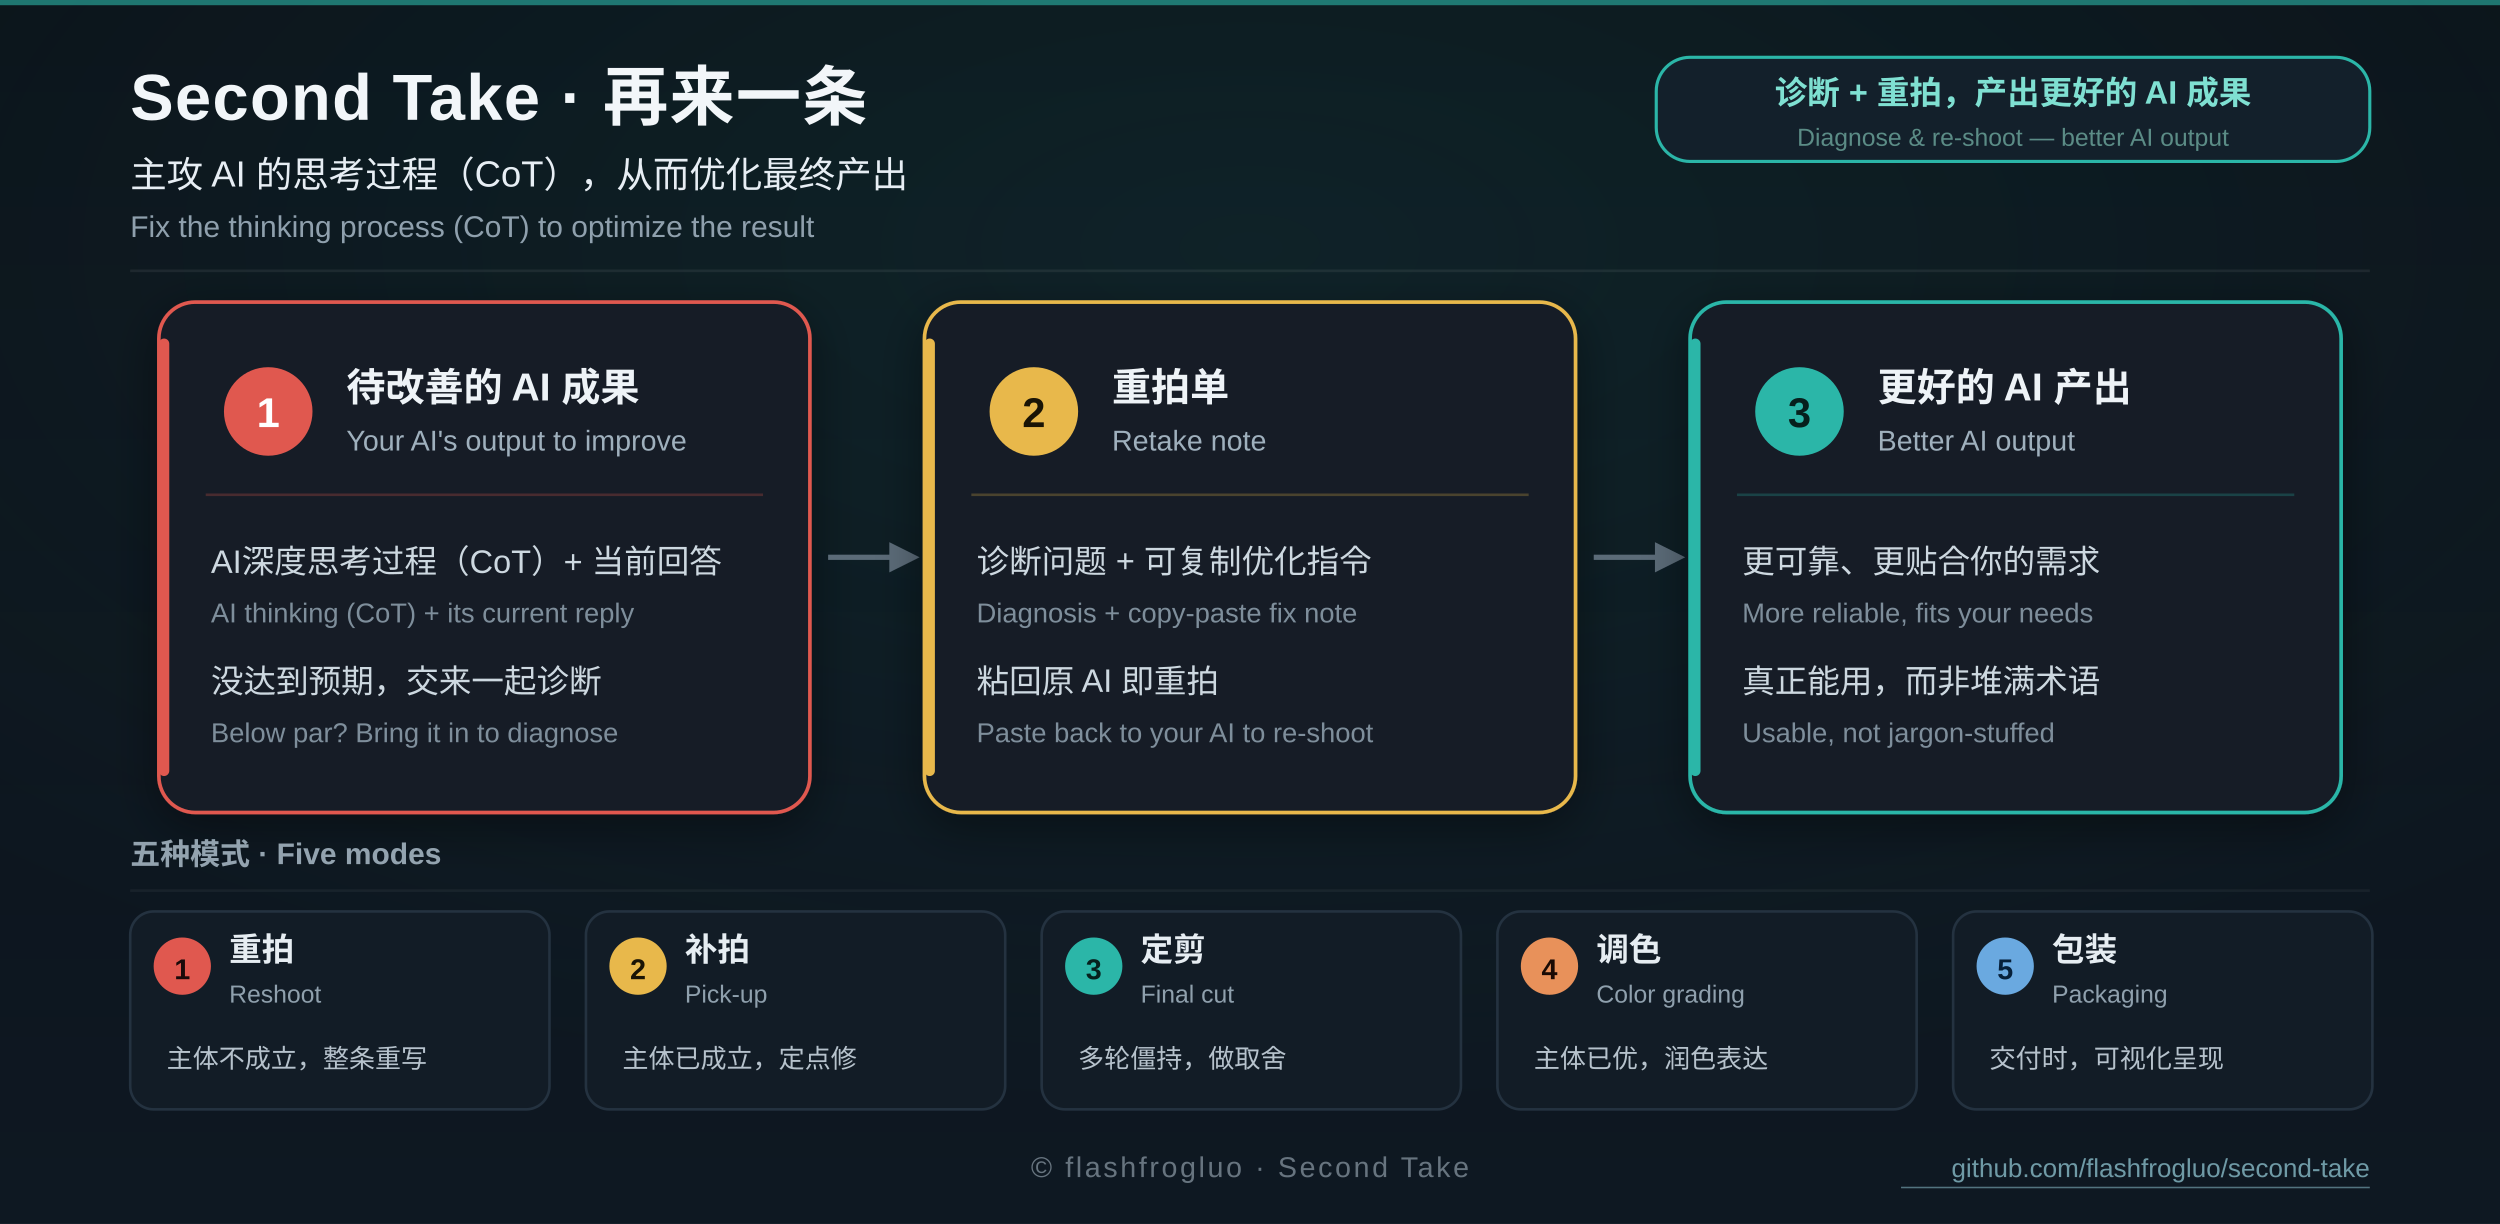
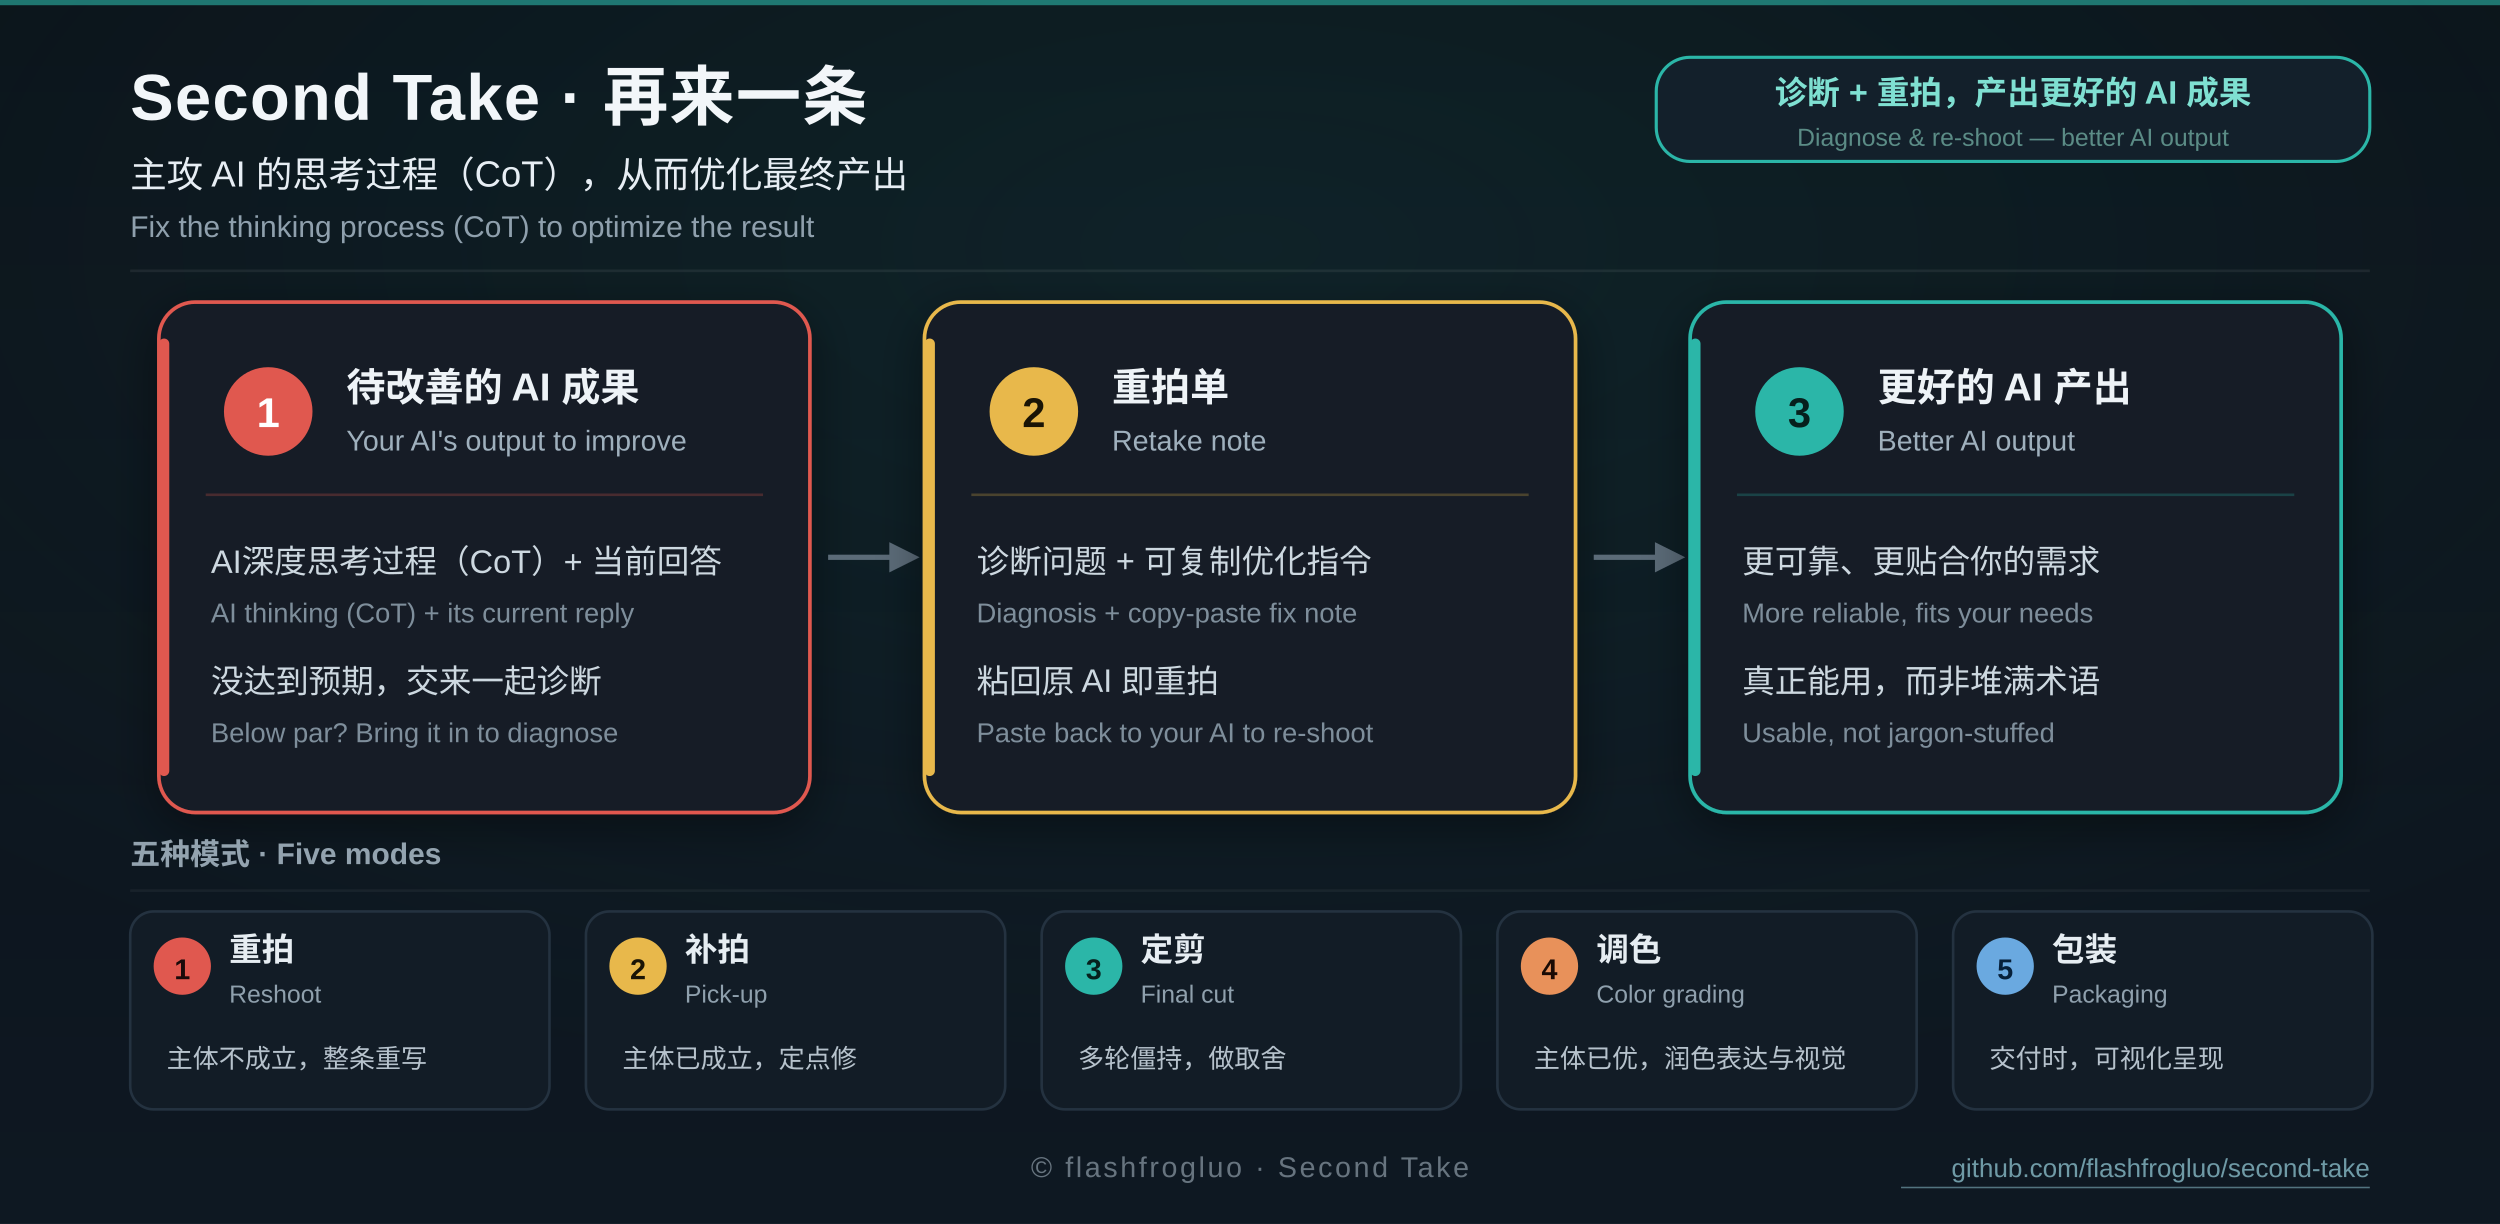
<svg xmlns="http://www.w3.org/2000/svg" xmlns:xlink="http://www.w3.org/1999/xlink" viewBox="0 0 960 470" width="960" height="470" font-family="'Helvetica Neue',Arial,'PingFang SC','Microsoft YaHei',sans-serif">
  <defs>
    <linearGradient id="bg" x1="0" y1="0" x2="0" y2="1">
      <stop offset="0" stop-color="#0b1118" />
      <stop offset="1" stop-color="#0e1822" />
    </linearGradient>
    <radialGradient id="glow" cx="50%" cy="20%" r="72%">
      <stop offset="0" stop-color="#2bb6a8" stop-opacity="0.10" />
      <stop offset="100%" stop-color="#2bb6a8" stop-opacity="0" />
    </radialGradient>
    <filter id="shadow" x="-25%" y="-25%" width="150%" height="150%">
      <feDropShadow dx="0" dy="5" stdDeviation="9" flood-color="#000" flood-opacity="0.40" />
    </filter>
  </defs>
  <rect width="960" height="470" fill="url(#bg)" />
  <rect width="960" height="470" fill="url(#glow)" />
  <rect x="0" y="0" width="960" height="2" fill="#2bb6a8" opacity="0.6" />
  <text x="50" y="46" fill="#f2f6f9" font-size="25" font-weight="800" letter-spacing="0.5">Second Take · 再来一条</text>
  <rect x="636" y="22" width="274" height="40" rx="13" fill="#13202b" stroke="#2bb6a8" stroke-width="1.2" />
  <text x="773" y="40" text-anchor="middle" fill="#7fe0d2" font-size="12.5" font-weight="700">诊断 + 重拍，产出更好的 AI 成果</text>
  <text x="773" y="56" text-anchor="middle" fill="#5b8c86" font-size="9.5">Diagnose &amp; re-shoot — better AI output</text>
  <text x="50" y="72" fill="#e7eef4" font-size="14">主攻 AI 的思考过程（CoT），从而优化最终产出</text>
  <text x="50" y="91" fill="#8fa0ad" font-size="11.5">Fix the thinking process (CoT) to optimize the result</text>
  <line x1="50" y1="104" x2="910" y2="104" stroke="#ffffff" stroke-opacity="0.07" stroke-width="1" />
  <g transform="translate(61,116)">
    <rect width="250" height="196" rx="14" fill="#141d27" stroke="#e0584f" stroke-width="1.4" filter="url(#shadow)" />
    <rect x="0" y="14" width="4" height="168" rx="2" fill="#e0584f" />
    <circle cx="42" cy="42" r="17" fill="#e0584f" />
    <text x="42" y="48" text-anchor="middle" fill="#fff" font-size="16" font-weight="800">1</text>
    <text x="72" y="38" fill="#eef3f7" font-size="15" font-weight="700">待改善的 AI 成果</text>
    <text x="72" y="57" fill="#9fb0bd" font-size="11">Your AI's output to improve</text>
    <line x1="18" y1="74" x2="232" y2="74" stroke="#e0584f" stroke-opacity="0.25" stroke-width="1" />
    <text x="20" y="104" fill="#cdd8e0" font-size="12.5">AI深度思考过程（CoT）+ 当前回答</text>
    <text x="20" y="123" fill="#7e8e9b" font-size="10.5">AI thinking (CoT) + its current reply</text>
    <text x="20" y="150" fill="#cdd8e0" font-size="12.5">没达到预期，交来一起诊断</text>
    <text x="20" y="169" fill="#7e8e9b" font-size="10.5">Below par? Bring it in to diagnose</text>
  </g>
  <g stroke="#5b6b78" fill="#5b6b78">
    <line x1="318" y1="214" x2="342" y2="214" stroke-width="2" />
    <path d="M342 209 L352 214 L342 219 Z" />
  </g>
  <g transform="translate(355,116)">
    <rect width="250" height="196" rx="14" fill="#141d27" stroke="#e8b84b" stroke-width="1.4" filter="url(#shadow)" />
    <rect x="0" y="14" width="4" height="168" rx="2" fill="#e8b84b" />
    <circle cx="42" cy="42" r="17" fill="#e8b84b" />
    <text x="42" y="48" text-anchor="middle" fill="#1a1405" font-size="16" font-weight="800">2</text>
    <text x="72" y="38" fill="#eef3f7" font-size="15" font-weight="700">重拍单</text>
    <text x="72" y="57" fill="#9fb0bd" font-size="11">Retake note</text>
    <line x1="18" y1="74" x2="232" y2="74" stroke="#e8b84b" stroke-opacity="0.25" stroke-width="1" />
    <text x="20" y="104" fill="#cdd8e0" font-size="12.5">诊断问题 + 可复制优化指令</text>
    <text x="20" y="123" fill="#7e8e9b" font-size="10.5">Diagnosis + copy-paste fix note</text>
    <text x="20" y="150" fill="#cdd8e0" font-size="12.5">粘回原 AI 即重拍</text>
    <text x="20" y="169" fill="#7e8e9b" font-size="10.5">Paste back to your AI to re-shoot</text>
  </g>
  <g stroke="#5b6b78" fill="#5b6b78">
    <line x1="612" y1="214" x2="636" y2="214" stroke-width="2" />
    <path d="M636 209 L646 214 L636 219 Z" />
  </g>
  <g transform="translate(649,116)">
    <rect width="250" height="196" rx="14" fill="#141d27" stroke="#2bb6a8" stroke-width="1.4" filter="url(#shadow)" />
    <rect x="0" y="14" width="4" height="168" rx="2" fill="#2bb6a8" />
    <circle cx="42" cy="42" r="17" fill="#2bb6a8" />
    <text x="42" y="48" text-anchor="middle" fill="#06201d" font-size="16" font-weight="800">3</text>
    <text x="72" y="38" fill="#eef3f7" font-size="15" font-weight="700">更好的 AI 产出</text>
    <text x="72" y="57" fill="#9fb0bd" font-size="11">Better AI output</text>
    <line x1="18" y1="74" x2="232" y2="74" stroke="#2bb6a8" stroke-opacity="0.25" stroke-width="1" />
    <text x="20" y="104" fill="#cdd8e0" font-size="12.5">更可靠、更贴合你的需求</text>
    <text x="20" y="123" fill="#7e8e9b" font-size="10.5">More reliable, fits your needs</text>
    <text x="20" y="150" fill="#cdd8e0" font-size="12.5">真正能用，而非堆满术语</text>
    <text x="20" y="169" fill="#7e8e9b" font-size="10.5">Usable, not jargon-stuffed</text>
  </g>
  <text x="50" y="332" fill="#93a3af" font-size="11.5" font-weight="700">五种模式 · Five modes</text>
  <line x1="50" y1="342" x2="910" y2="342" stroke="#ffffff" stroke-opacity="0.05" stroke-width="1" />
  <g transform="translate(50,350)">
    <rect width="161" height="76" rx="9" fill="#121c26" stroke="#243240" stroke-width="1" />
    <circle cx="20" cy="21" r="11" fill="#e0584f" />
    <text x="20" y="26" text-anchor="middle" fill="#1a0a0a" font-size="11" font-weight="800">1</text>
    <text x="38" y="19" fill="#e6edf2" font-size="12.5" font-weight="700">重拍</text>
    <text x="38" y="35" fill="#8fa0ad" font-size="9.5">Reshoot</text>
    <text x="14" y="60" fill="#b6c2cc" font-size="10">主体不成立，整条重写</text>
  </g>
  <g transform="translate(225,350)">
    <rect width="161" height="76" rx="9" fill="#121c26" stroke="#243240" stroke-width="1" />
    <circle cx="20" cy="21" r="11" fill="#e8b84b" />
    <text x="20" y="26" text-anchor="middle" fill="#1a1405" font-size="11" font-weight="800">2</text>
    <text x="38" y="19" fill="#e6edf2" font-size="12.5" font-weight="700">补拍</text>
    <text x="38" y="35" fill="#8fa0ad" font-size="9.5">Pick-up</text>
    <text x="14" y="60" fill="#b6c2cc" font-size="10">主体已成立，定点修</text>
  </g>
  <g transform="translate(400,350)">
    <rect width="161" height="76" rx="9" fill="#121c26" stroke="#243240" stroke-width="1" />
    <circle cx="20" cy="21" r="11" fill="#2bb6a8" />
    <text x="20" y="26" text-anchor="middle" fill="#06201d" font-size="11" font-weight="800">3</text>
    <text x="38" y="19" fill="#e6edf2" font-size="12.5" font-weight="700">定剪</text>
    <text x="38" y="35" fill="#8fa0ad" font-size="9.5">Final cut</text>
    <text x="14" y="60" fill="#b6c2cc" font-size="10">多轮僵持，做取舍</text>
  </g>
  <g transform="translate(575,350)">
    <rect width="161" height="76" rx="9" fill="#121c26" stroke="#243240" stroke-width="1" />
    <circle cx="20" cy="21" r="11" fill="#e8915a" />
    <text x="20" y="26" text-anchor="middle" fill="#1a0a04" font-size="11" font-weight="800">4</text>
    <text x="38" y="19" fill="#e6edf2" font-size="12.5" font-weight="700">调色</text>
    <text x="38" y="35" fill="#8fa0ad" font-size="9.5">Color grading</text>
-     <text x="14" y="60" fill="#b6c2cc" font-size="10">主体已优，润色表达</text>
+     <text x="14" y="60" fill="#b6c2cc" font-size="10">主体已优，润色表达与视觉</text>
  </g>
  <g transform="translate(750,350)">
    <rect width="161" height="76" rx="9" fill="#121c26" stroke="#243240" stroke-width="1" />
    <circle cx="20" cy="21" r="11" fill="#6aa9e0" />
    <text x="20" y="26" text-anchor="middle" fill="#06203a" font-size="11" font-weight="800">5</text>
    <text x="38" y="19" fill="#e6edf2" font-size="12.5" font-weight="700">包装</text>
    <text x="38" y="35" fill="#8fa0ad" font-size="9.5">Packaging</text>
    <text x="14" y="60" fill="#b6c2cc" font-size="10">交付时，可视化呈现</text>
  </g>
  <text x="480" y="452" text-anchor="middle" fill="#67747f" font-size="11" letter-spacing="1">© flashfrogluo · Second Take</text>
  <a xlink:href="https://github.com/flashfrogluo/second-take" href="https://github.com/flashfrogluo/second-take">
    <text x="910" y="452" text-anchor="end" fill="#6f9aa6" font-size="10">github.com/flashfrogluo/second-take</text>
    <line x1="730" y1="456" x2="910" y2="456" stroke="#6f9aa6" stroke-width="0.6" opacity="0.7" />
  </a>
</svg>
